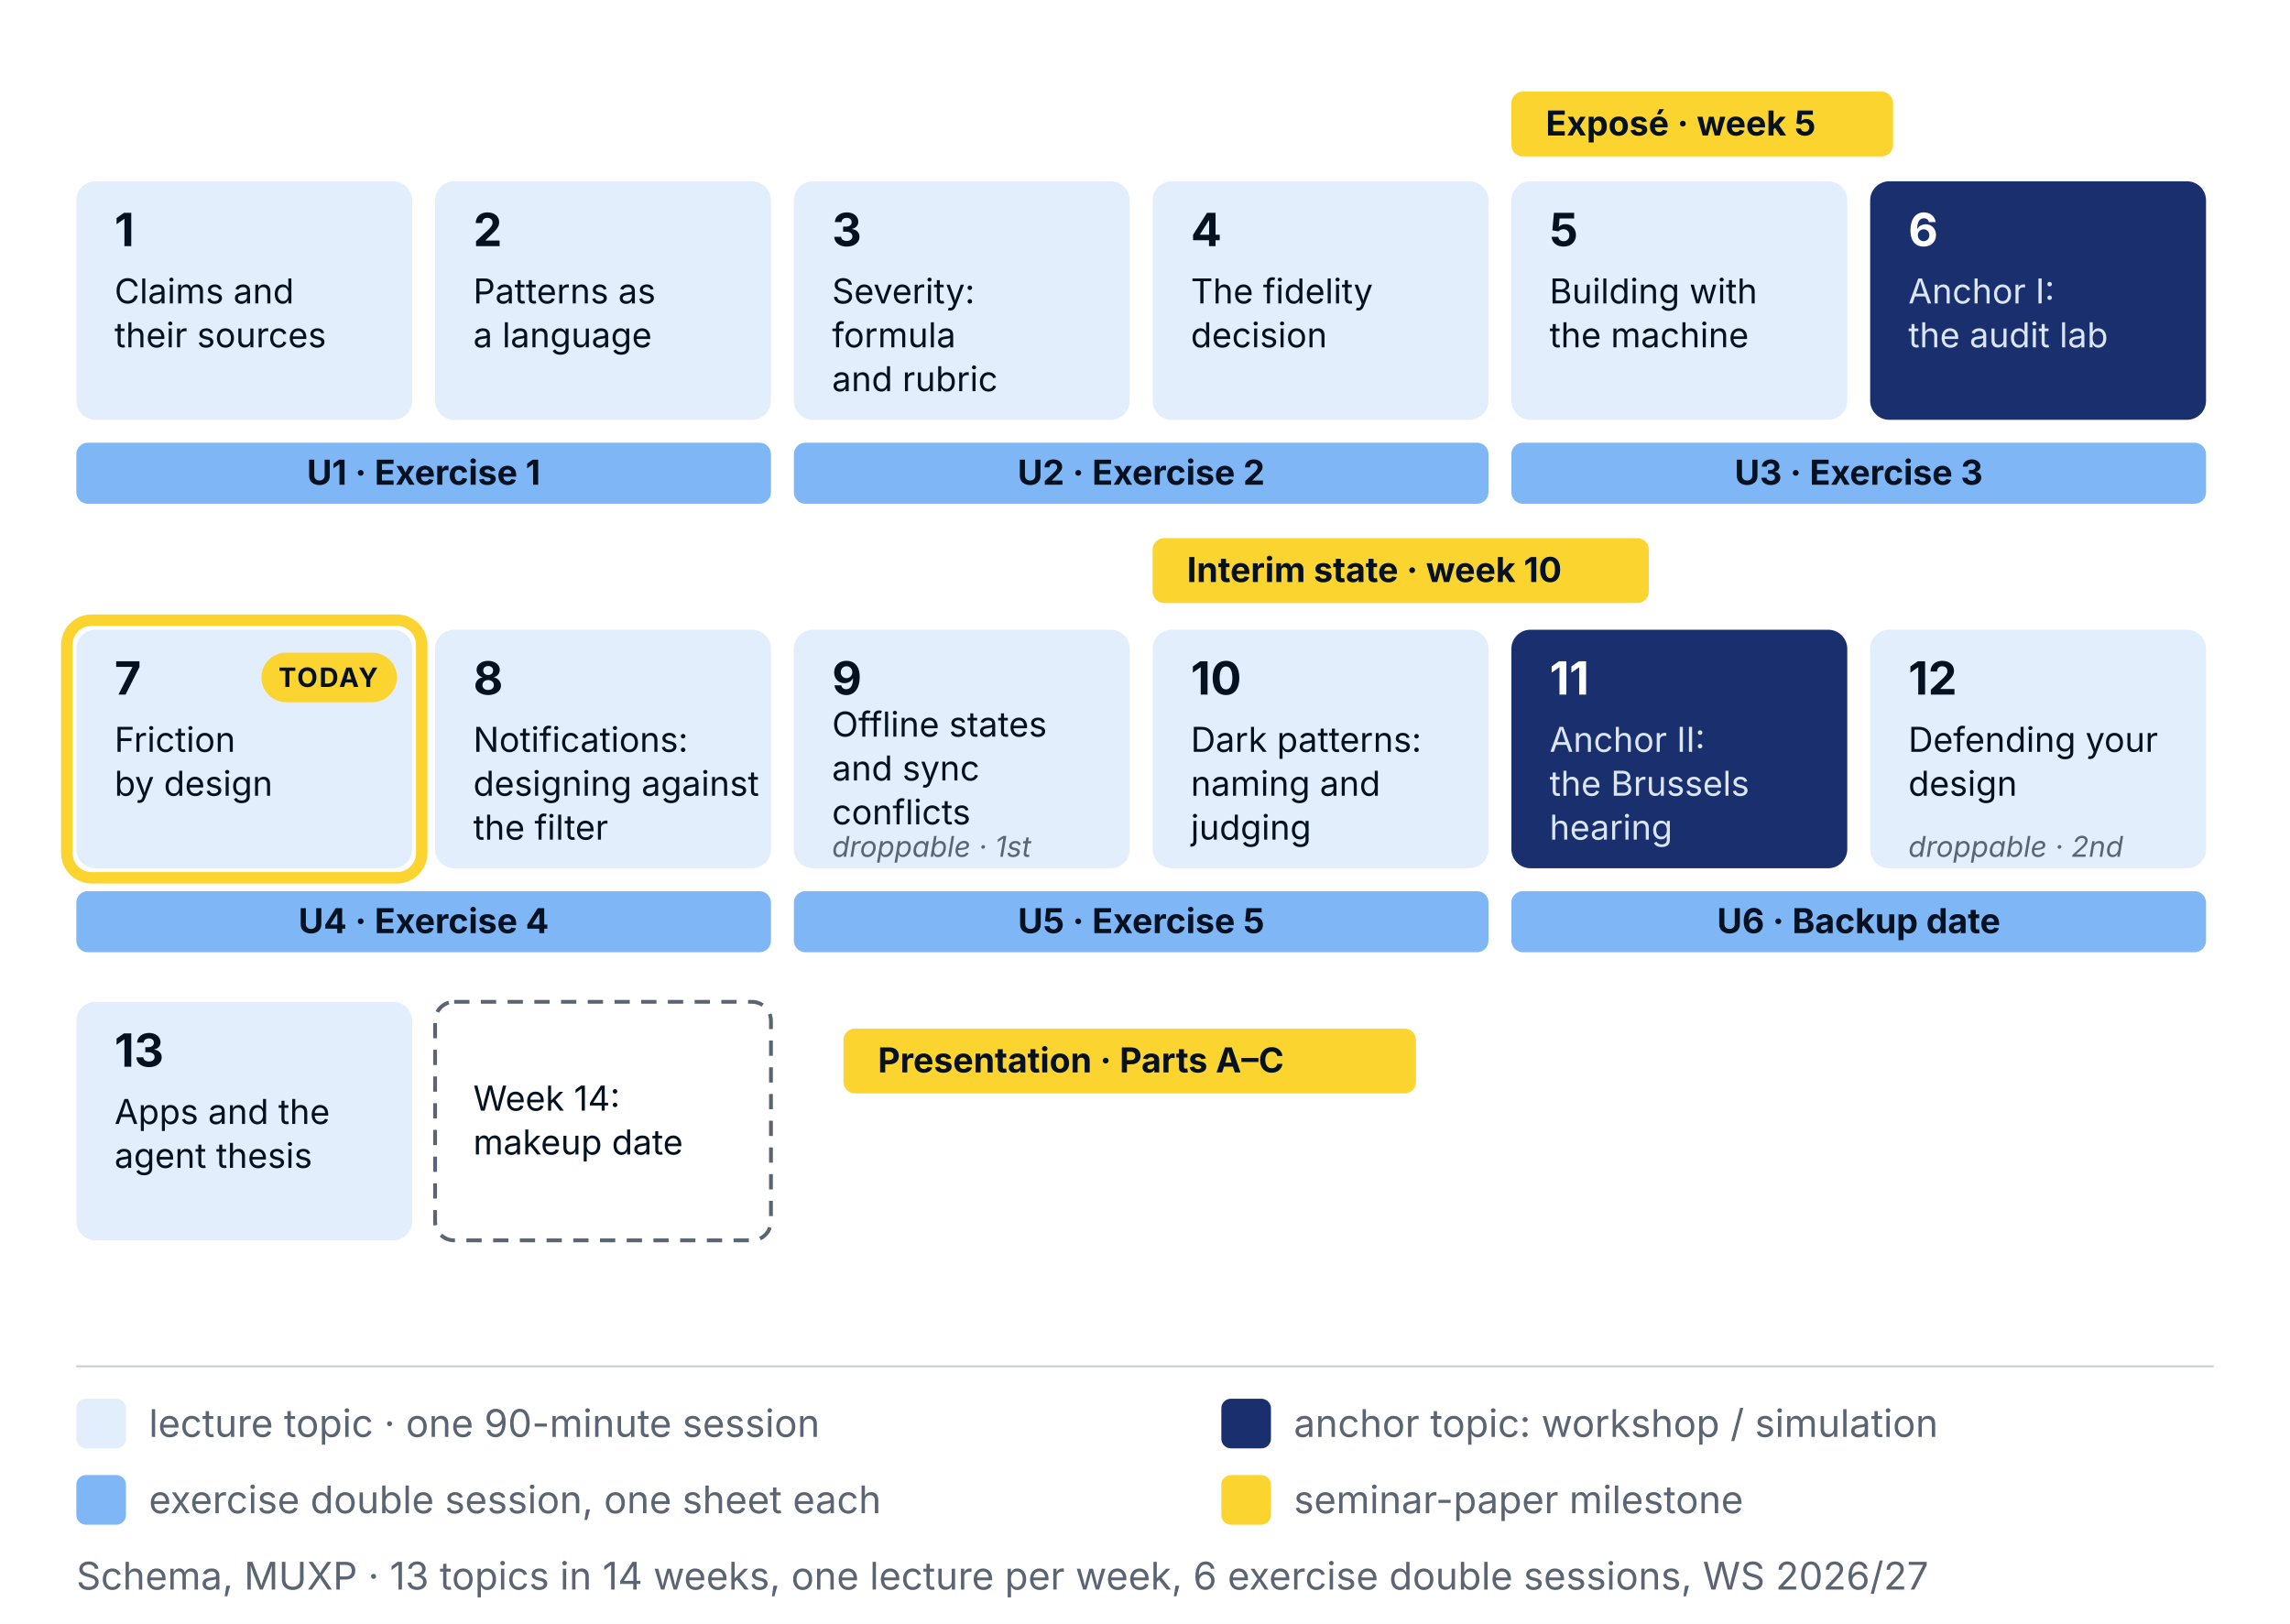
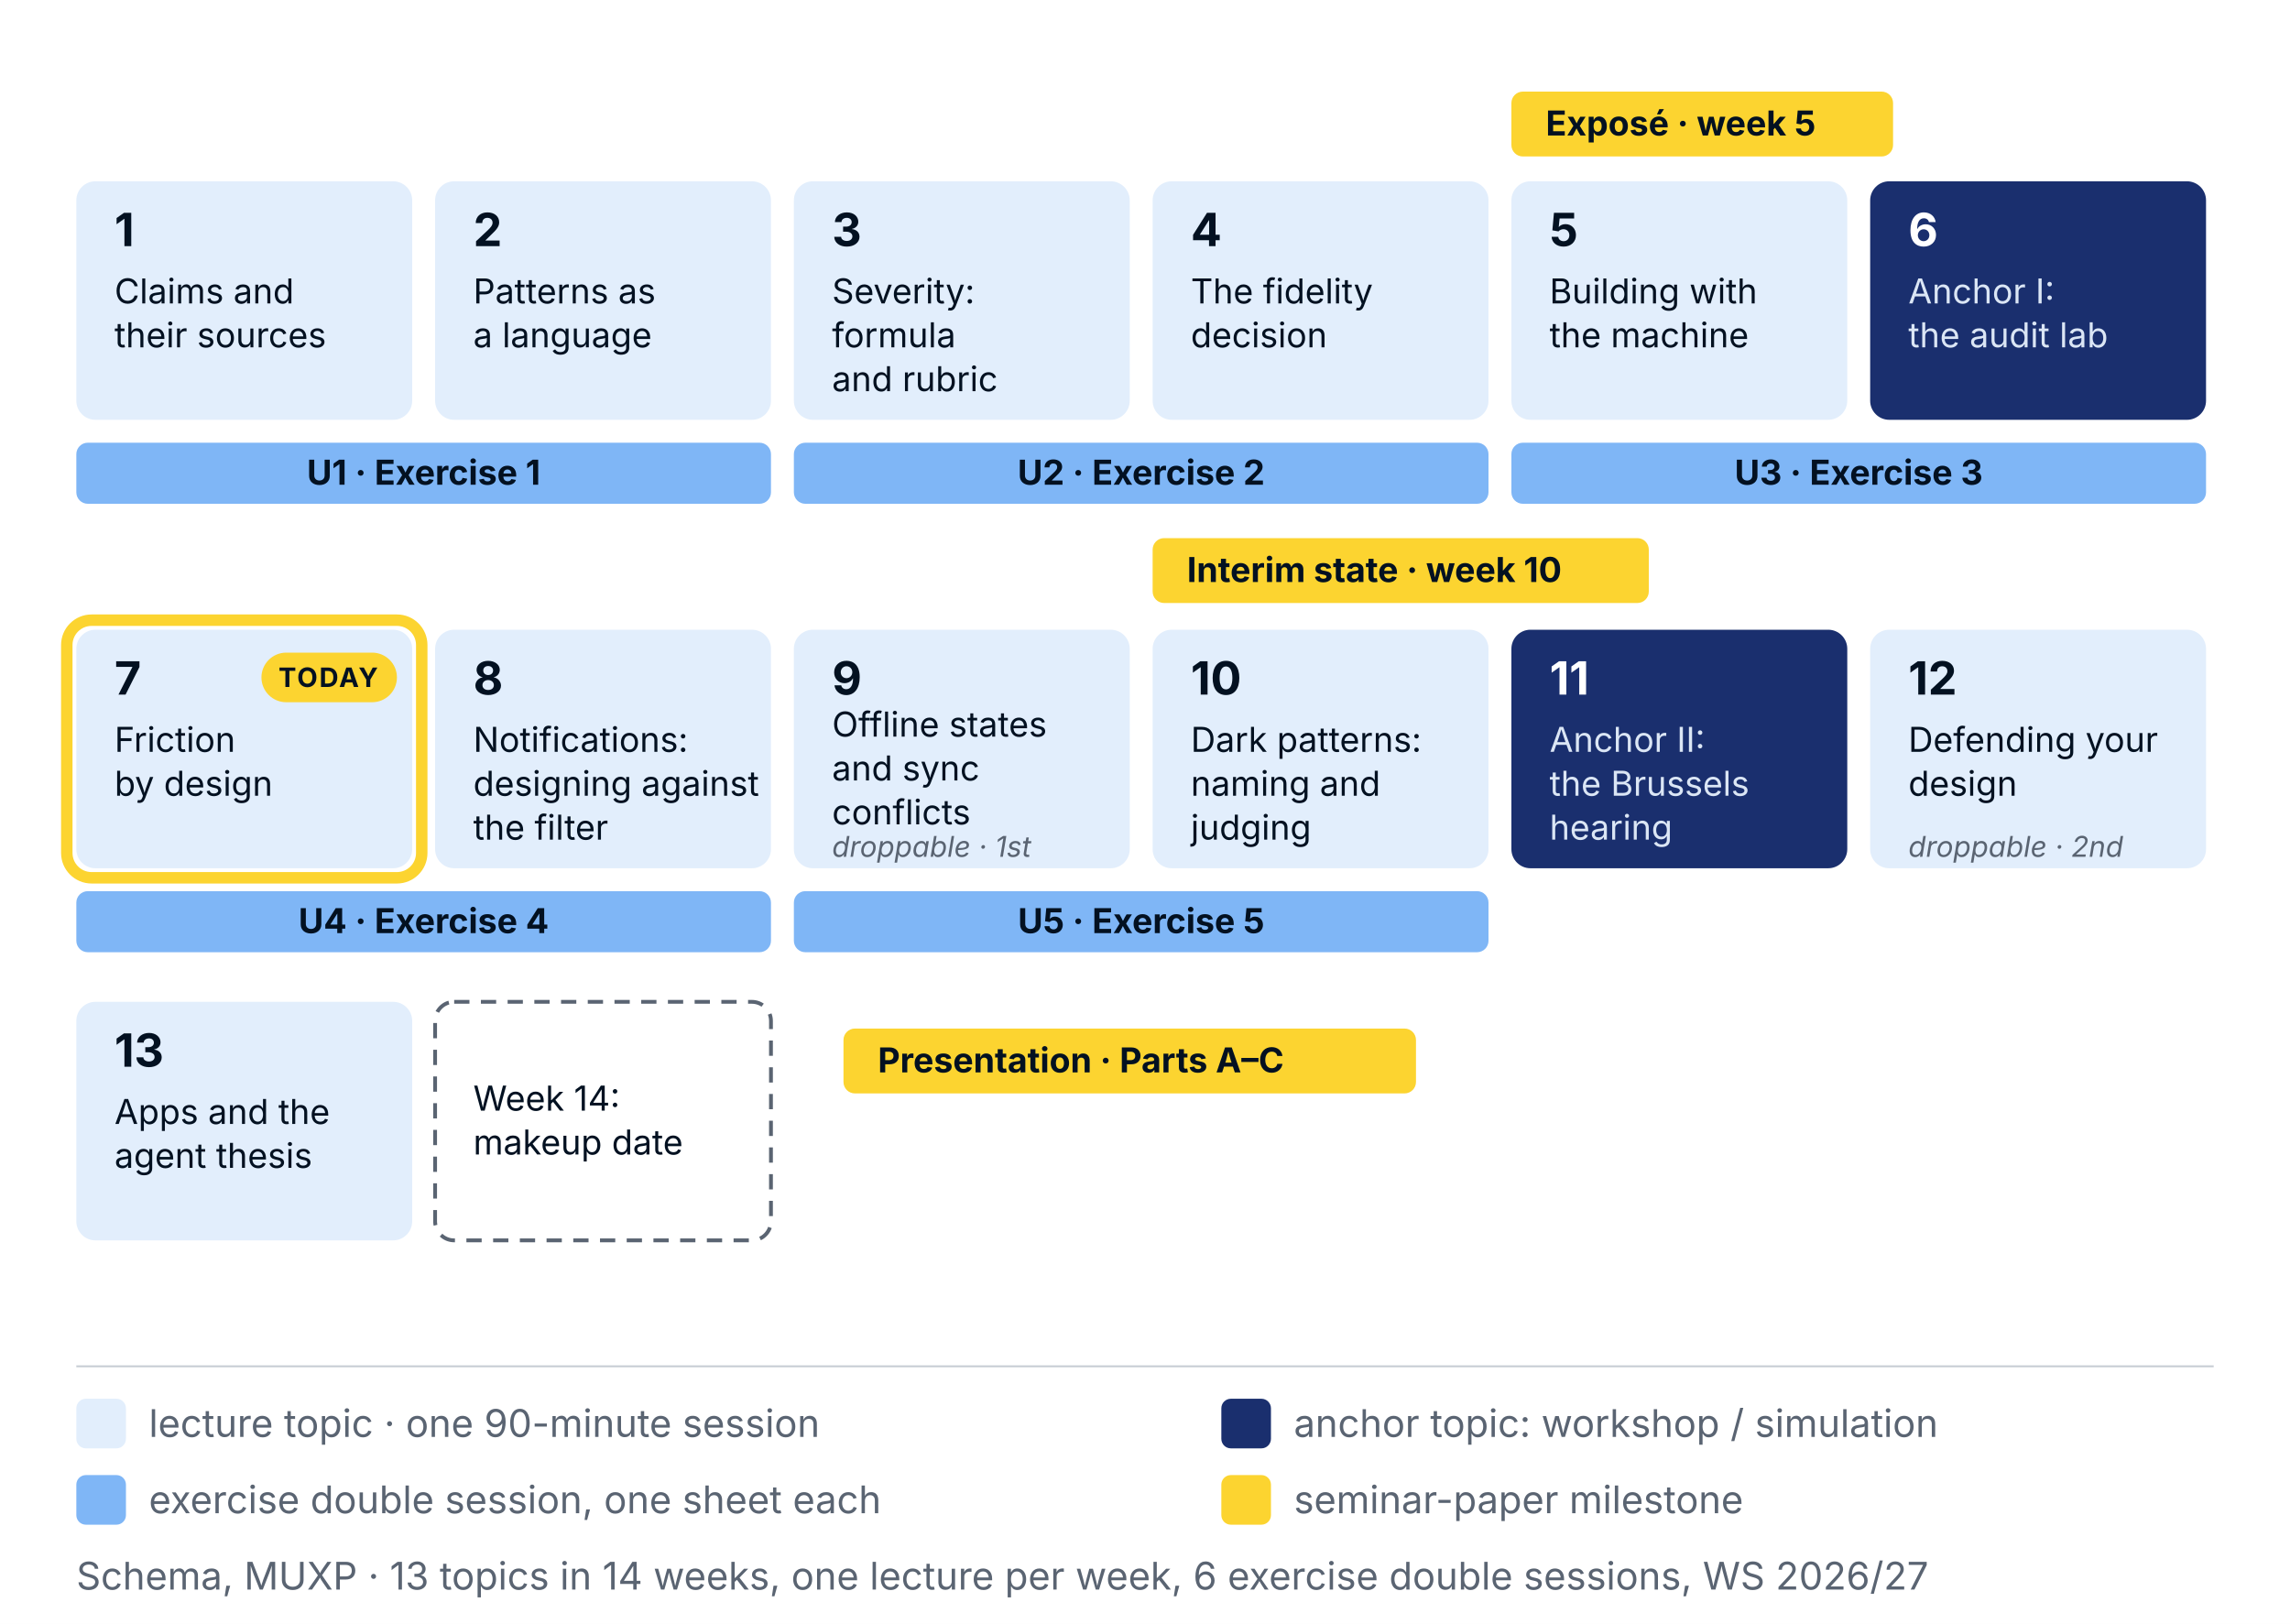
<svg xmlns="http://www.w3.org/2000/svg" viewBox="0 0 1200 851" role="img" aria-labelledby="t d">
  <style>
    text { font-family: Inter, "Neue Haas Unica", Helvetica, Arial, sans-serif; fill: #031121; }
    .num { font-size: 24px; font-weight: 700; }
    .numw { font-size: 24px; font-weight: 700; fill: #ffffff; }
    .tt { font-size: 18px; }
    .ttw { font-size: 18px; fill: #dbe6f5; }
    .utag { font-size: 18px; font-weight: 700; }
    .mtag { font-size: 18px; font-weight: 700; }
    .leg { font-size: 20px; fill: #5a6472; }
    .foot { font-size: 20px; fill: #5a6472; }
    .drop { font-size: 15px; font-style: italic; fill: #5a6472; }
    .chip { font-size: 14px; font-weight: 700; letter-spacing: .06em; fill: #031121; }
  </style>
  <rect width="1200" height="851" fill="#ffffff" />
  <rect x="40" y="95" width="176" height="125" rx="10" fill="#e2eefc" />
  <text class="num" x="60" y="129">1</text>
  <text class="tt" x="60" y="159">Claims and</text>
  <text class="tt" x="60" y="182">their sources</text>
  <rect x="228" y="95" width="176" height="125" rx="10" fill="#e2eefc" />
  <text class="num" x="248" y="129">2</text>
  <text class="tt" x="248" y="159">Patterns as</text>
  <text class="tt" x="248" y="182">a language</text>
  <rect x="416" y="95" width="176" height="125" rx="10" fill="#e2eefc" />
  <text class="num" x="436" y="129">3</text>
  <text class="tt" x="436" y="159">Severity:</text>
  <text class="tt" x="436" y="182">formula</text>
  <text class="tt" x="436" y="205">and rubric</text>
  <rect x="604" y="95" width="176" height="125" rx="10" fill="#e2eefc" />
  <text class="num" x="624" y="129">4</text>
  <text class="tt" x="624" y="159">The fidelity</text>
  <text class="tt" x="624" y="182">decision</text>
  <rect x="792" y="95" width="176" height="125" rx="10" fill="#e2eefc" />
  <text class="num" x="812" y="129">5</text>
  <text class="tt" x="812" y="159">Building with</text>
  <text class="tt" x="812" y="182">the machine</text>
  <rect x="980" y="95" width="176" height="125" rx="10" fill="#1a2f6e" />
  <text class="numw" x="1000" y="129">6</text>
  <text class="ttw" x="1000" y="159">Anchor I:</text>
  <text class="ttw" x="1000" y="182">the audit lab</text>
  <rect x="40" y="330" width="176" height="125" rx="10" fill="#e2eefc" />
  <text class="num" x="60" y="364">7</text>
  <text class="tt" x="60" y="394">Friction</text>
  <text class="tt" x="60" y="417">by design</text>
  <rect x="35" y="325" width="186" height="135" rx="13" fill="none" stroke="#fcd430" stroke-width="6" />
  <rect x="137" y="342" width="71" height="26" rx="13" fill="#fcd430" />
  <text class="chip" x="172" y="360" text-anchor="middle">TODAY</text>
  <rect x="228" y="330" width="176" height="125" rx="10" fill="#e2eefc" />
  <text class="num" x="248" y="364">8</text>
  <text class="tt" x="248" y="394">Notifications:</text>
  <text class="tt" x="248" y="417">designing against</text>
  <text class="tt" x="248" y="440">the filter</text>
  <rect x="416" y="330" width="176" height="125" rx="10" fill="#e2eefc" />
  <text class="num" x="436" y="364">9</text>
  <text class="tt" x="436" y="386">Offline states</text>
  <text class="tt" x="436" y="409">and sync</text>
  <text class="tt" x="436" y="432">conflicts</text>
  <text class="drop" x="436" y="449">droppable · 1st</text>
  <rect x="604" y="330" width="176" height="125" rx="10" fill="#e2eefc" />
  <text class="num" x="624" y="364">10</text>
  <text class="tt" x="624" y="394">Dark patterns:</text>
  <text class="tt" x="624" y="417">naming and</text>
  <text class="tt" x="624" y="440">judging</text>
  <rect x="792" y="330" width="176" height="125" rx="10" fill="#1a2f6e" />
  <text class="numw" x="812" y="364">11</text>
  <text class="ttw" x="812" y="394">Anchor II:</text>
  <text class="ttw" x="812" y="417">the Brussels</text>
  <text class="ttw" x="812" y="440">hearing</text>
  <rect x="980" y="330" width="176" height="125" rx="10" fill="#e2eefc" />
  <text class="num" x="1000" y="364">12</text>
  <text class="tt" x="1000" y="394">Defending your</text>
  <text class="tt" x="1000" y="417">design</text>
  <text class="drop" x="1000" y="449">droppable · 2nd</text>
  <rect x="40" y="525" width="176" height="125" rx="10" fill="#e2eefc" />
  <text class="num" x="60" y="559">13</text>
  <text class="tt" x="60" y="589">Apps and the</text>
  <text class="tt" x="60" y="612">agent thesis</text>
  <rect x="228" y="525" width="176" height="125" rx="10" fill="none" stroke="#5a6472" stroke-width="2" stroke-dasharray="8 6" />
  <text class="tt" x="248" y="582">Week 14:</text>
  <text class="tt" x="248" y="605">makeup date</text>
  <rect x="40" y="232" width="364" height="32" rx="6" fill="#7fb6f6" />
  <text class="utag" x="222" y="254" text-anchor="middle">U1 · Exercise 1</text>
  <rect x="416" y="232" width="364" height="32" rx="6" fill="#7fb6f6" />
  <text class="utag" x="598" y="254" text-anchor="middle">U2 · Exercise 2</text>
  <rect x="792" y="232" width="364" height="32" rx="6" fill="#7fb6f6" />
  <text class="utag" x="974" y="254" text-anchor="middle">U3 · Exercise 3</text>
  <rect x="40" y="467" width="364" height="32" rx="6" fill="#7fb6f6" />
  <text class="utag" x="222" y="489" text-anchor="middle">U4 · Exercise 4</text>
  <rect x="416" y="467" width="364" height="32" rx="6" fill="#7fb6f6" />
  <text class="utag" x="598" y="489" text-anchor="middle">U5 · Exercise 5</text>
-   <rect x="792" y="467" width="364" height="32" rx="6" fill="#7fb6f6" />
-   <text class="utag" x="974" y="489" text-anchor="middle">U6 · Backup date</text>
  <rect x="792" y="48" width="200" height="34" rx="6" fill="#fcd430" />
  <text class="mtag" x="810" y="71">Exposé · week 5</text>
  <rect x="604" y="282" width="260" height="34" rx="6" fill="#fcd430" />
  <text class="mtag" x="622" y="305">Interim state · week 10</text>
  <rect x="442" y="539" width="300" height="34" rx="6" fill="#fcd430" />
  <text class="mtag" x="460" y="562">Presentation · Parts A–C</text>
  <line x1="40" y1="716" x2="1160" y2="716" stroke="#c7cdd4" stroke-width="1" />
  <rect x="40" y="733" width="26" height="26" rx="5" fill="#e2eefc" />
  <text class="leg" x="78" y="753">lecture topic · one 90-minute session</text>
  <rect x="640" y="733" width="26" height="26" rx="5" fill="#1a2f6e" />
  <text class="leg" x="678" y="753">anchor topic: workshop / simulation</text>
  <rect x="40" y="773" width="26" height="26" rx="5" fill="#7fb6f6" />
  <text class="leg" x="78" y="793">exercise double session, one sheet each</text>
  <rect x="640" y="773" width="26" height="26" rx="5" fill="#fcd430" />
  <text class="leg" x="678" y="793">seminar-paper milestone</text>
  <text class="foot" x="40" y="833">Schema, MUXP · 13 topics in 14 weeks, one lecture per week, 6 exercise double sessions, WS 2026/27</text>
</svg>
